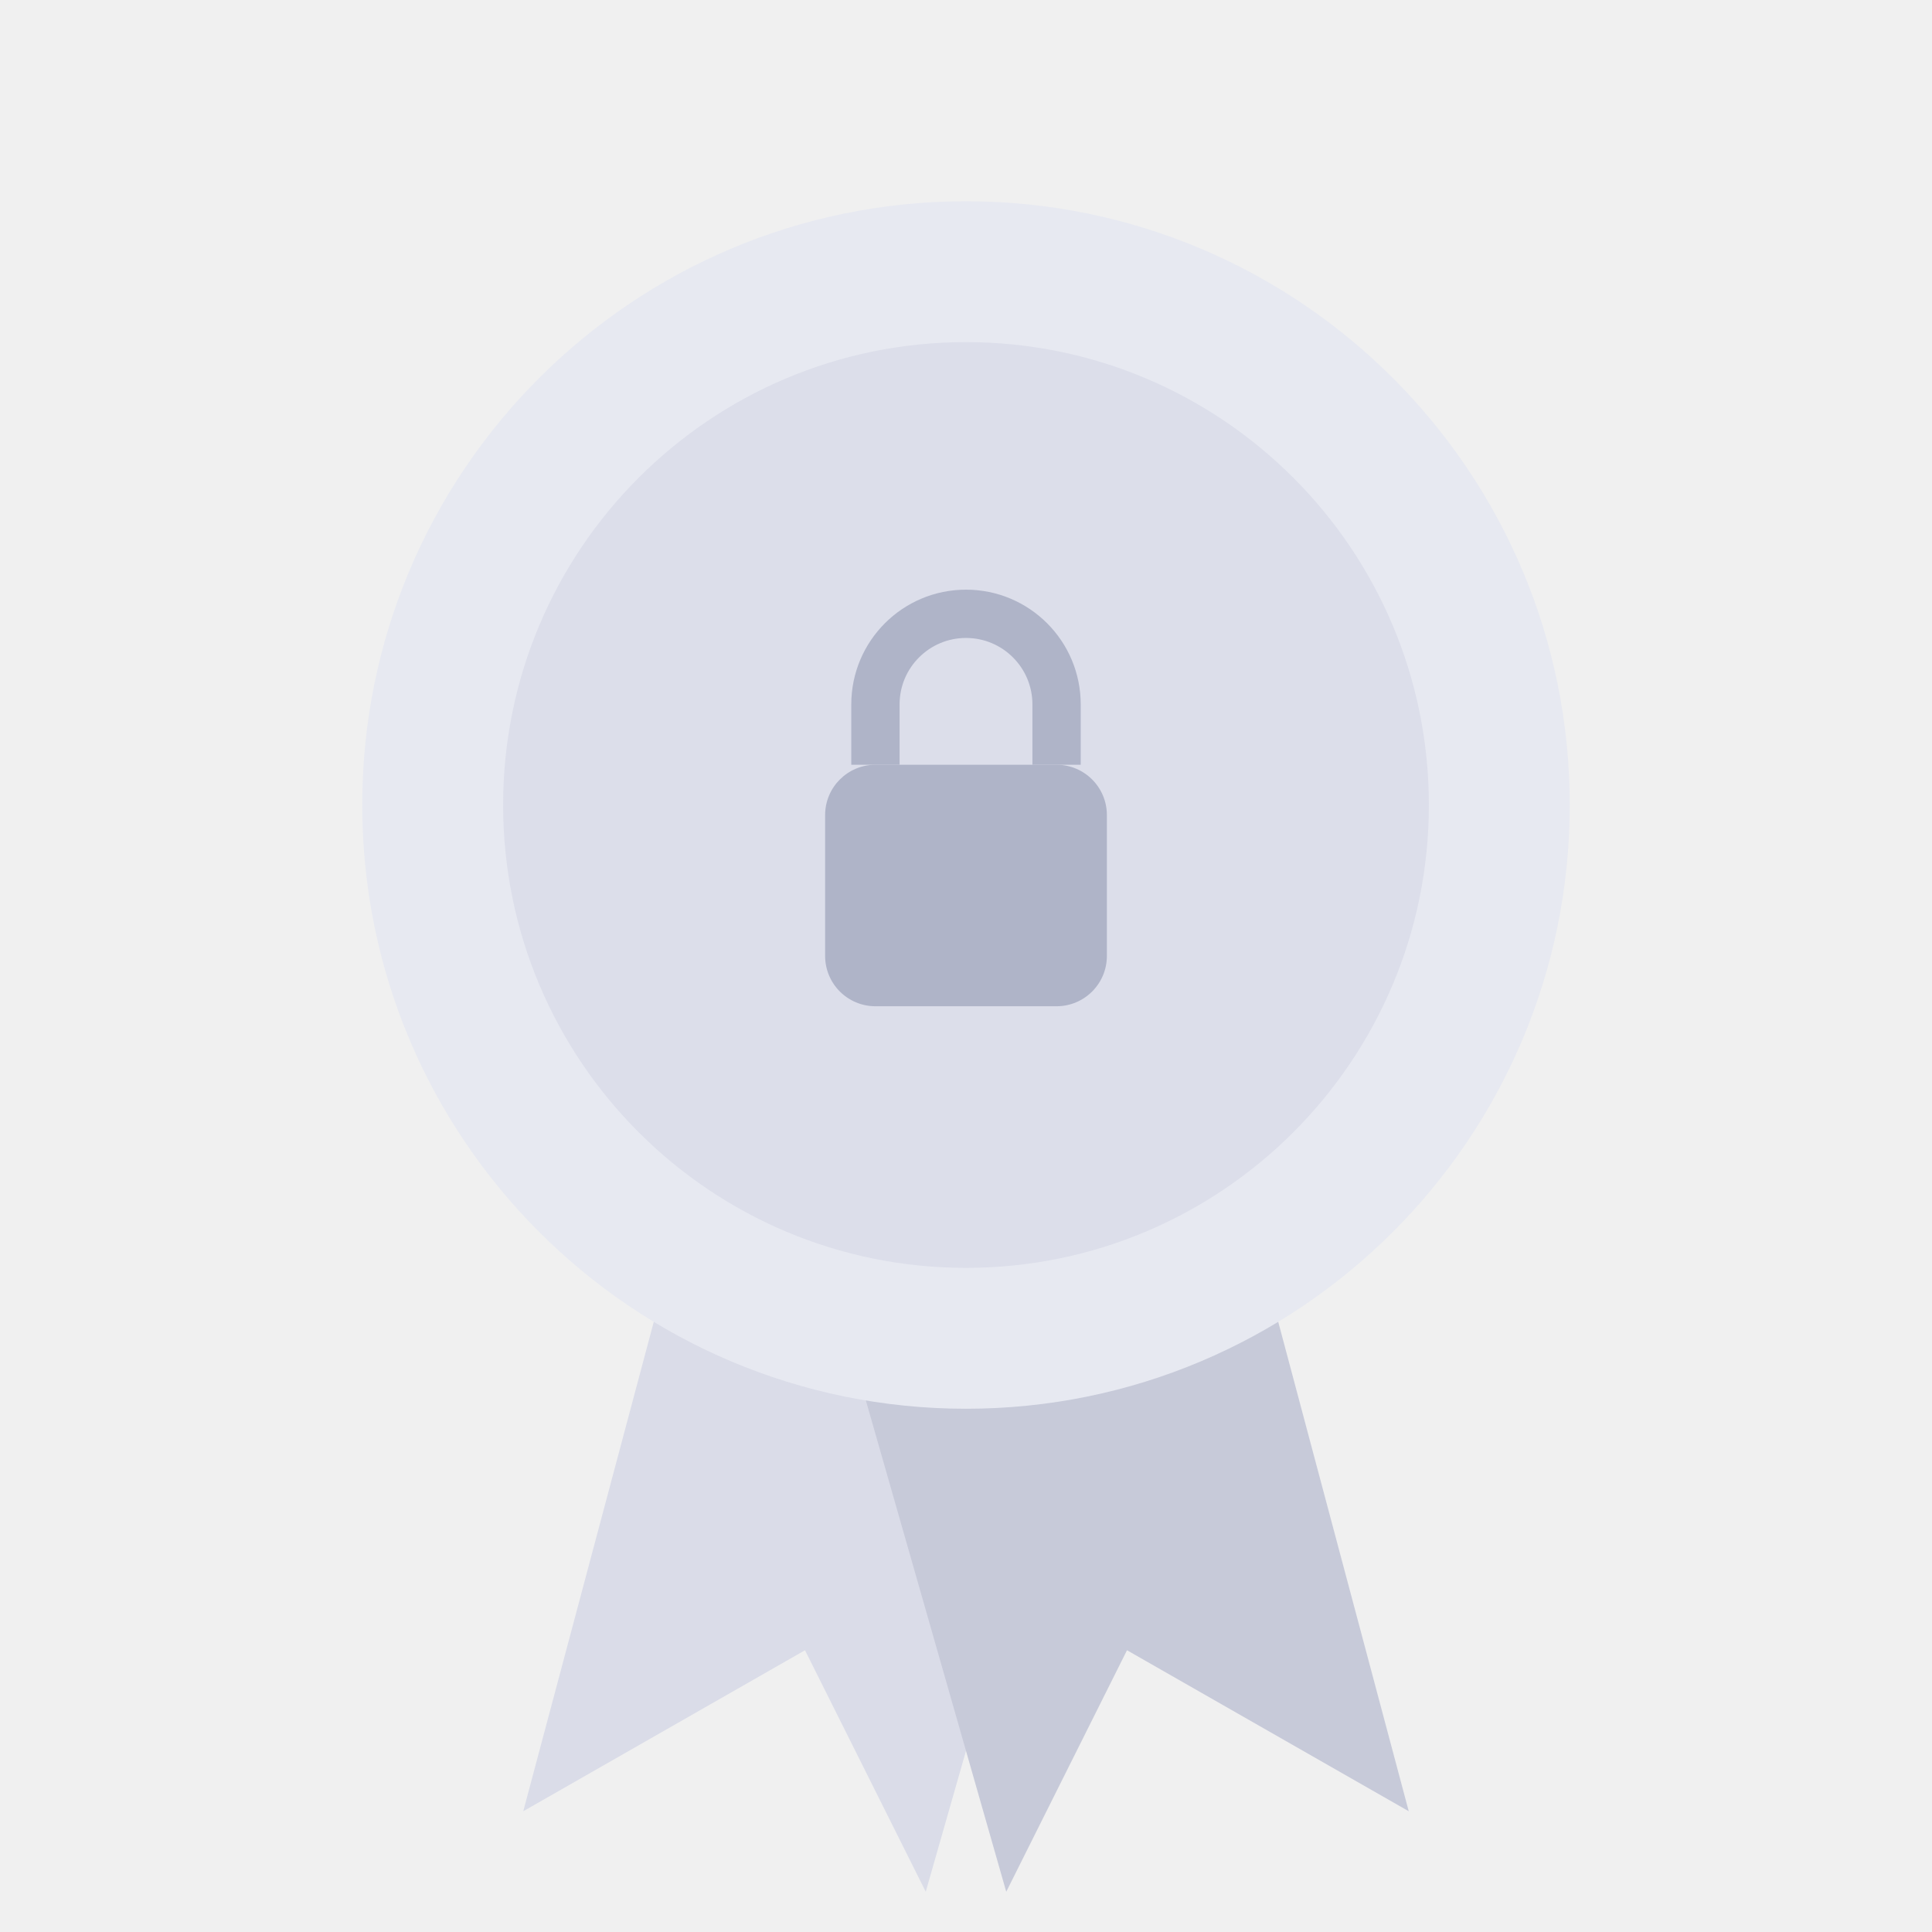
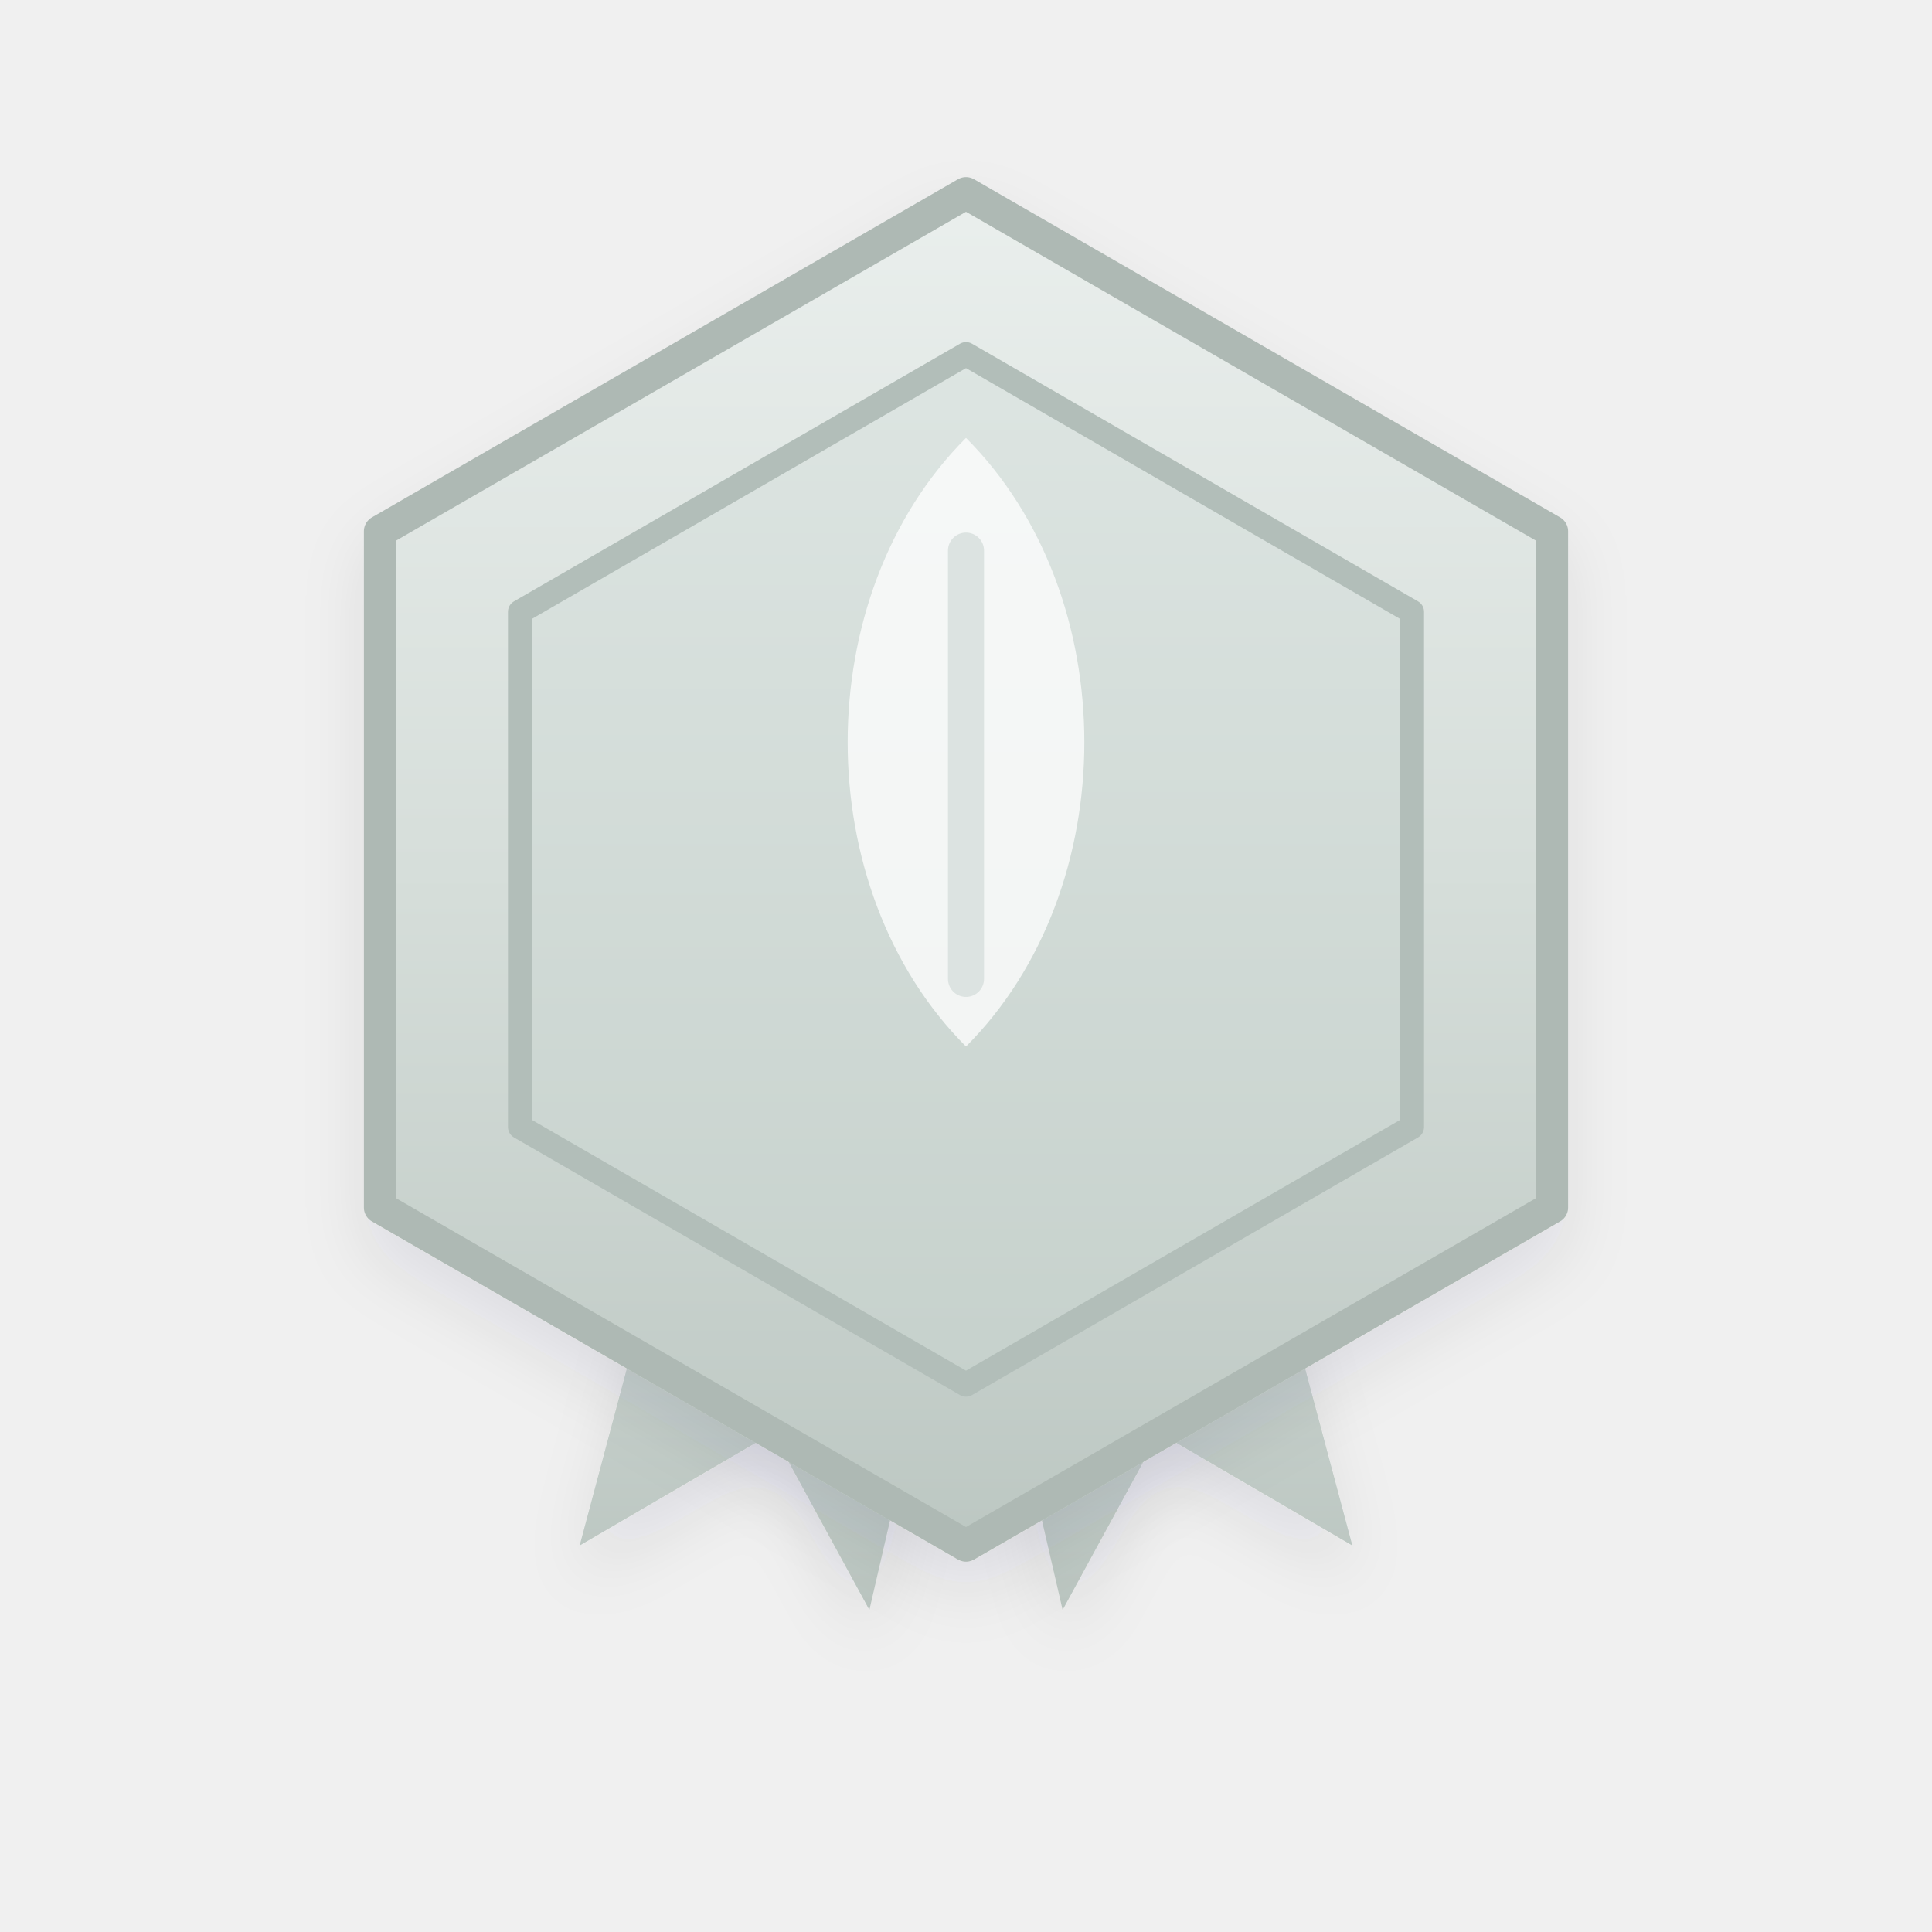
- <svg xmlns="http://www.w3.org/2000/svg" viewBox="0 0 96 96" width="96" height="96">
-   <path d="M34 60 L26 90 L40 82 L46 94 L54 66 Z" fill="#DADCE8" />
-   <path d="M62 60 L70 90 L56 82 L50 94 L42 66 Z" fill="#C7CAD9" />
-   <circle cx="48" cy="40" r="30" fill="#E7E9F1" />
-   <circle cx="48" cy="40" r="23" fill="#DCDEEA" />
-   <rect x="41" y="38" width="14" height="12" rx="2.5" fill="#AFB4C8" />
-   <path d="M43.5 38 v-3 a4.5 4.5 0 0 1 9 0 v3" fill="none" stroke="#AFB4C8" stroke-width="2.4" />
+ <svg xmlns="http://www.w3.org/2000/svg" viewBox="0 0 120 120" width="120" height="120" role="img" aria-label="Locked medal">
+   <defs>
+     <linearGradient id="kvLkMet" x1="0" y1="0" x2="0" y2="1">
+       <stop offset="0" stop-color="#EAEFED" />
+       <stop offset="0.5" stop-color="#D6DEDA" />
+       <stop offset="1" stop-color="#BCC7C2" />
+     </linearGradient>
+     <linearGradient id="kvLkRib" x1="0" y1="0" x2="0" y2="1">
+       <stop offset="0" stop-color="#D5DDD9" />
+       <stop offset="1" stop-color="#BAC5C0" />
+     </linearGradient>
+     <linearGradient id="kvLkFld" x1="0" y1="0" x2="0" y2="1">
+       <stop offset="0" stop-color="#DDE5E2" />
+       <stop offset="1" stop-color="#C6D1CC" />
+     </linearGradient>
+     <filter id="kvLkSf" x="-30%" y="-30%" width="160%" height="160%">
+       <feDropShadow dx="0" dy="2" stdDeviation="2" flood-color="#16294A" flood-opacity="0.08" />
+     </filter>
+   </defs>
+   <g filter="url(#kvLkSf)">
+     <path d="M44 66 L36 96 L48 89 L54 100 L60 74 Z" fill="url(#kvLkRib)" />
+     <path d="M76 66 L84 96 L72 89 L66 100 L60 74 Z" fill="url(#kvLkRib)" />
+   </g>
+   <g filter="url(#kvLkSf)">
+     <polygon points="60,12 96.4,33 96.4,75 60,96 23.6,75 23.6,33" fill="url(#kvLkMet)" stroke="#AEB9B4" stroke-width="2" stroke-linejoin="round" />
+   </g>
+   <polygon points="60,22 87.7,38 87.7,70 60,86 32.3,70 32.3,38" fill="url(#kvLkFld)" stroke="#B2BEB9" stroke-width="1.5" stroke-linejoin="round" />
+   <g transform="translate(60,65) scale(1.4)">
+     <path d="M0 0 C -7 -7 -7 -20 0 -27 C 7 -20 7 -7 0 0 Z" fill="#FFFFFF" fill-opacity="0.75" />
+     <path d="M0 -3 L0 -22" fill="none" stroke="#DCE3E1" stroke-width="1.6" stroke-linecap="round" />
+   </g>
</svg>
